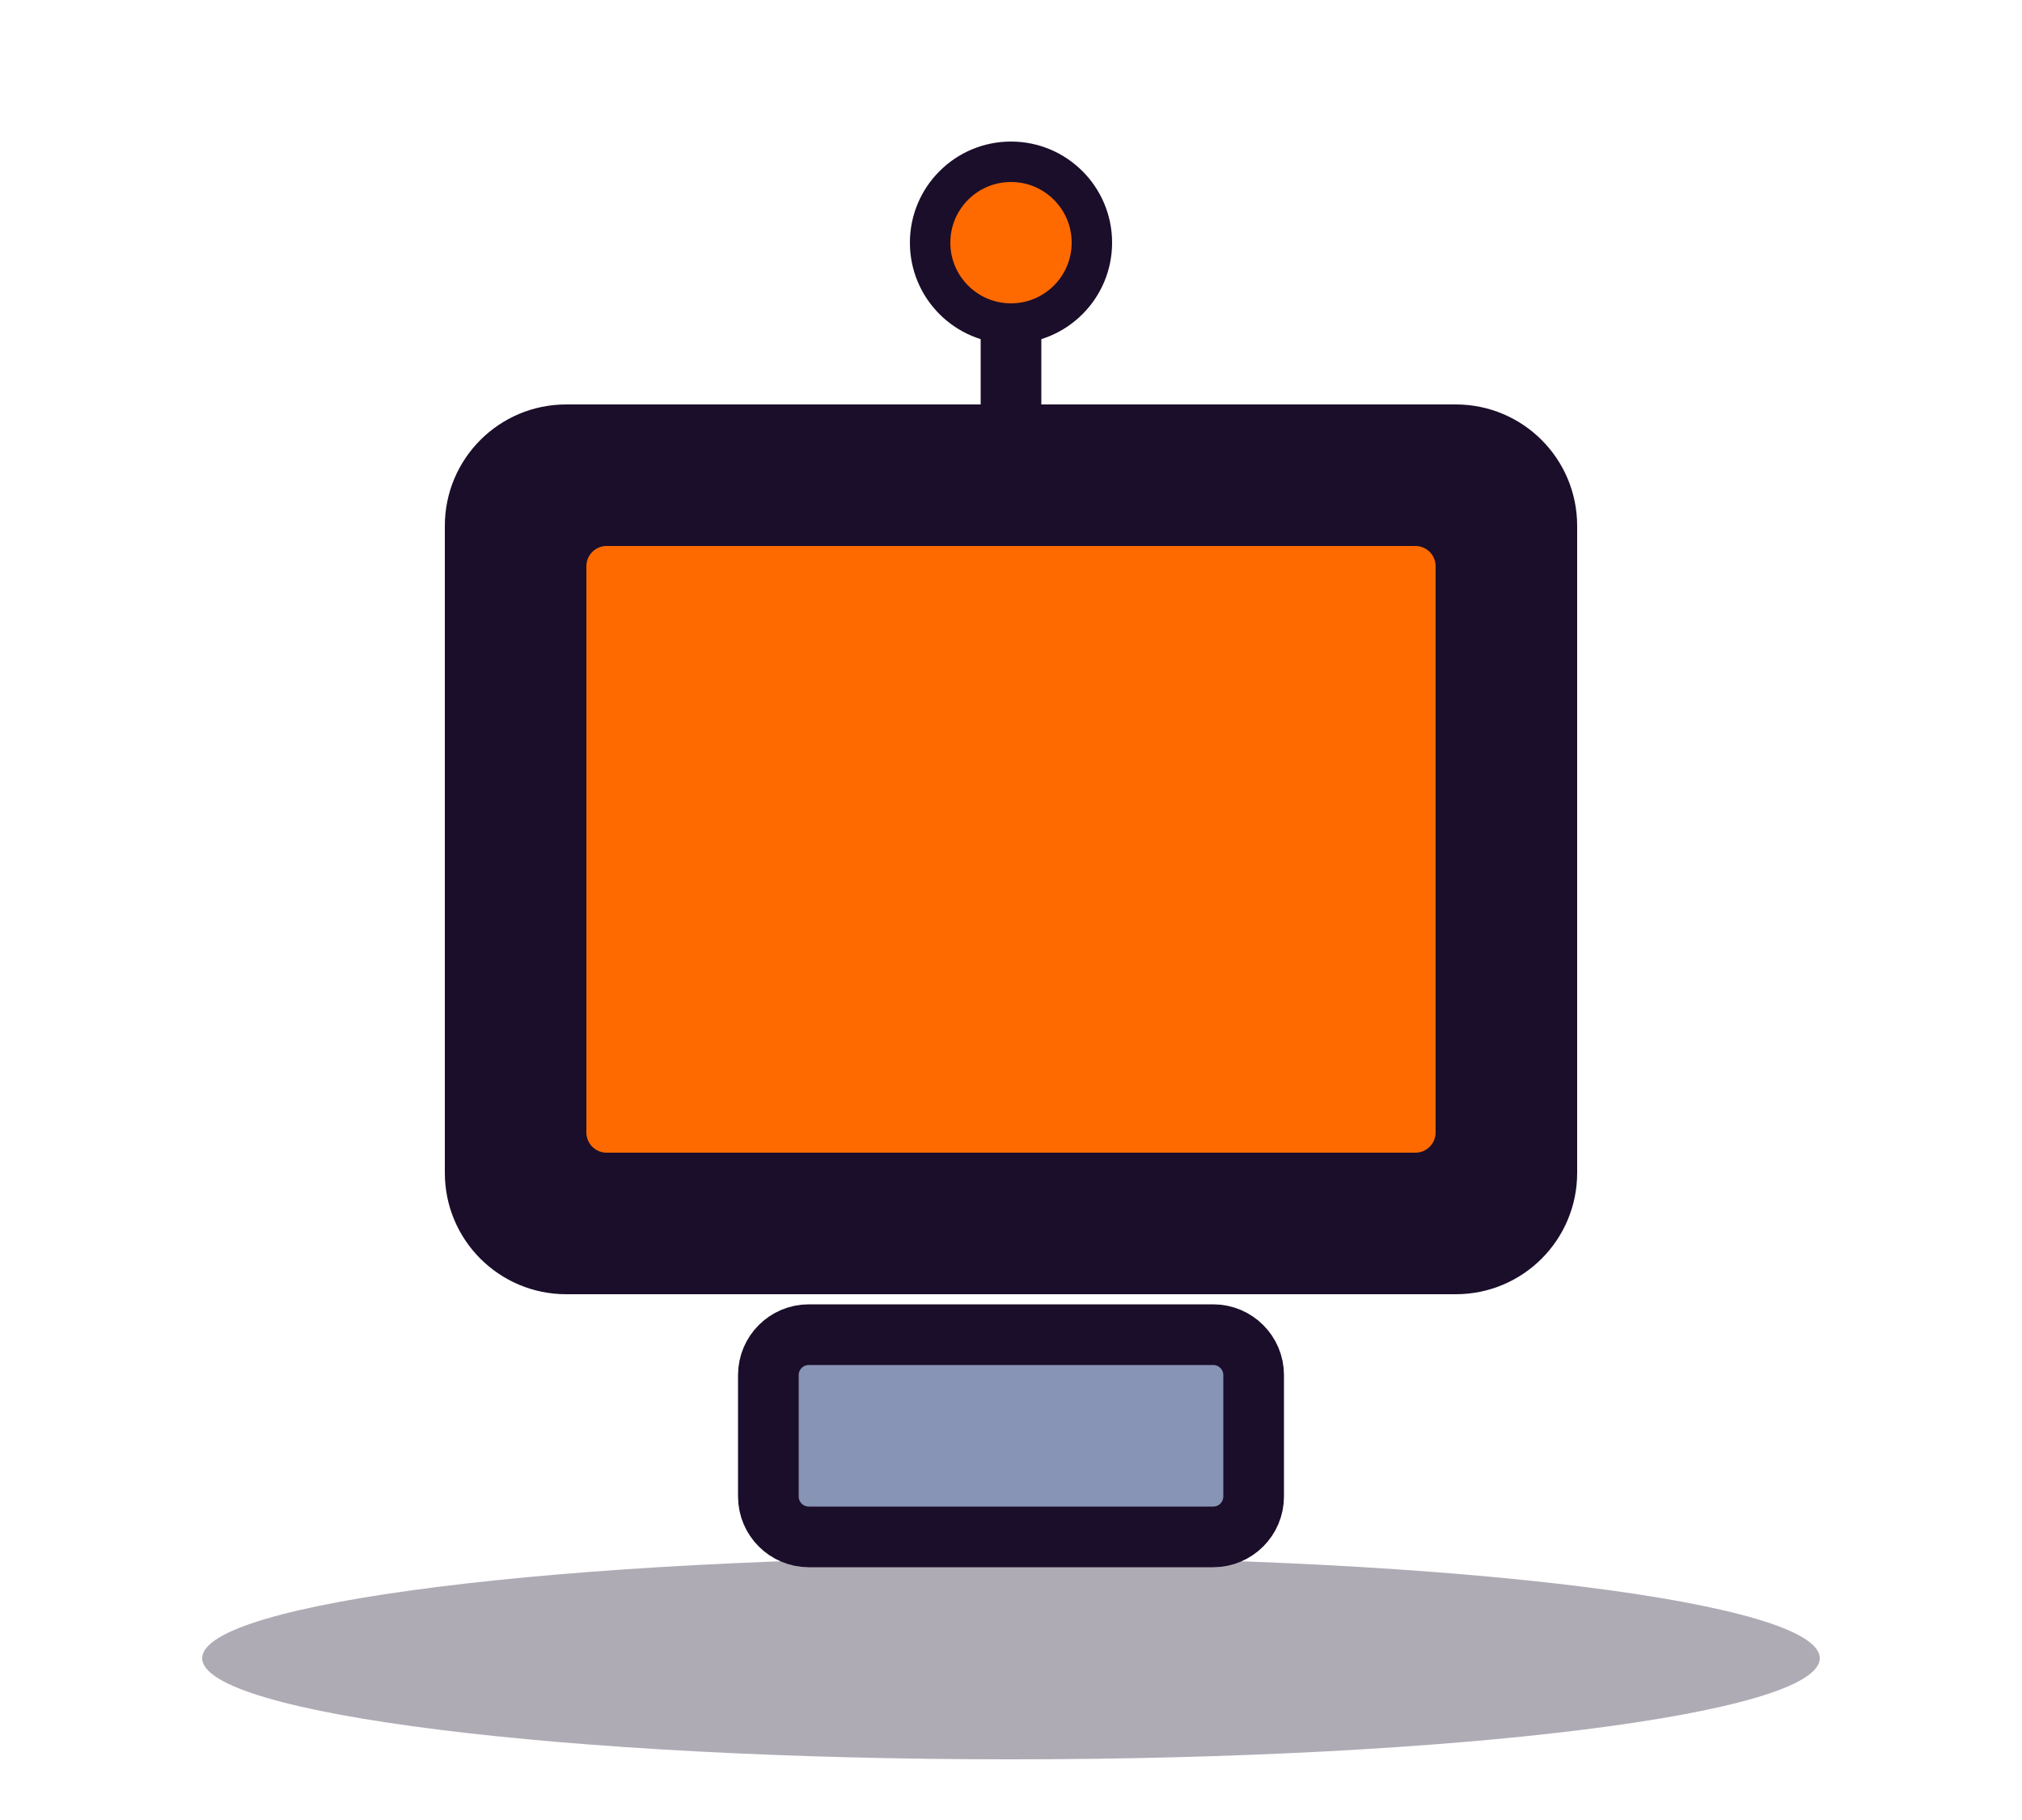
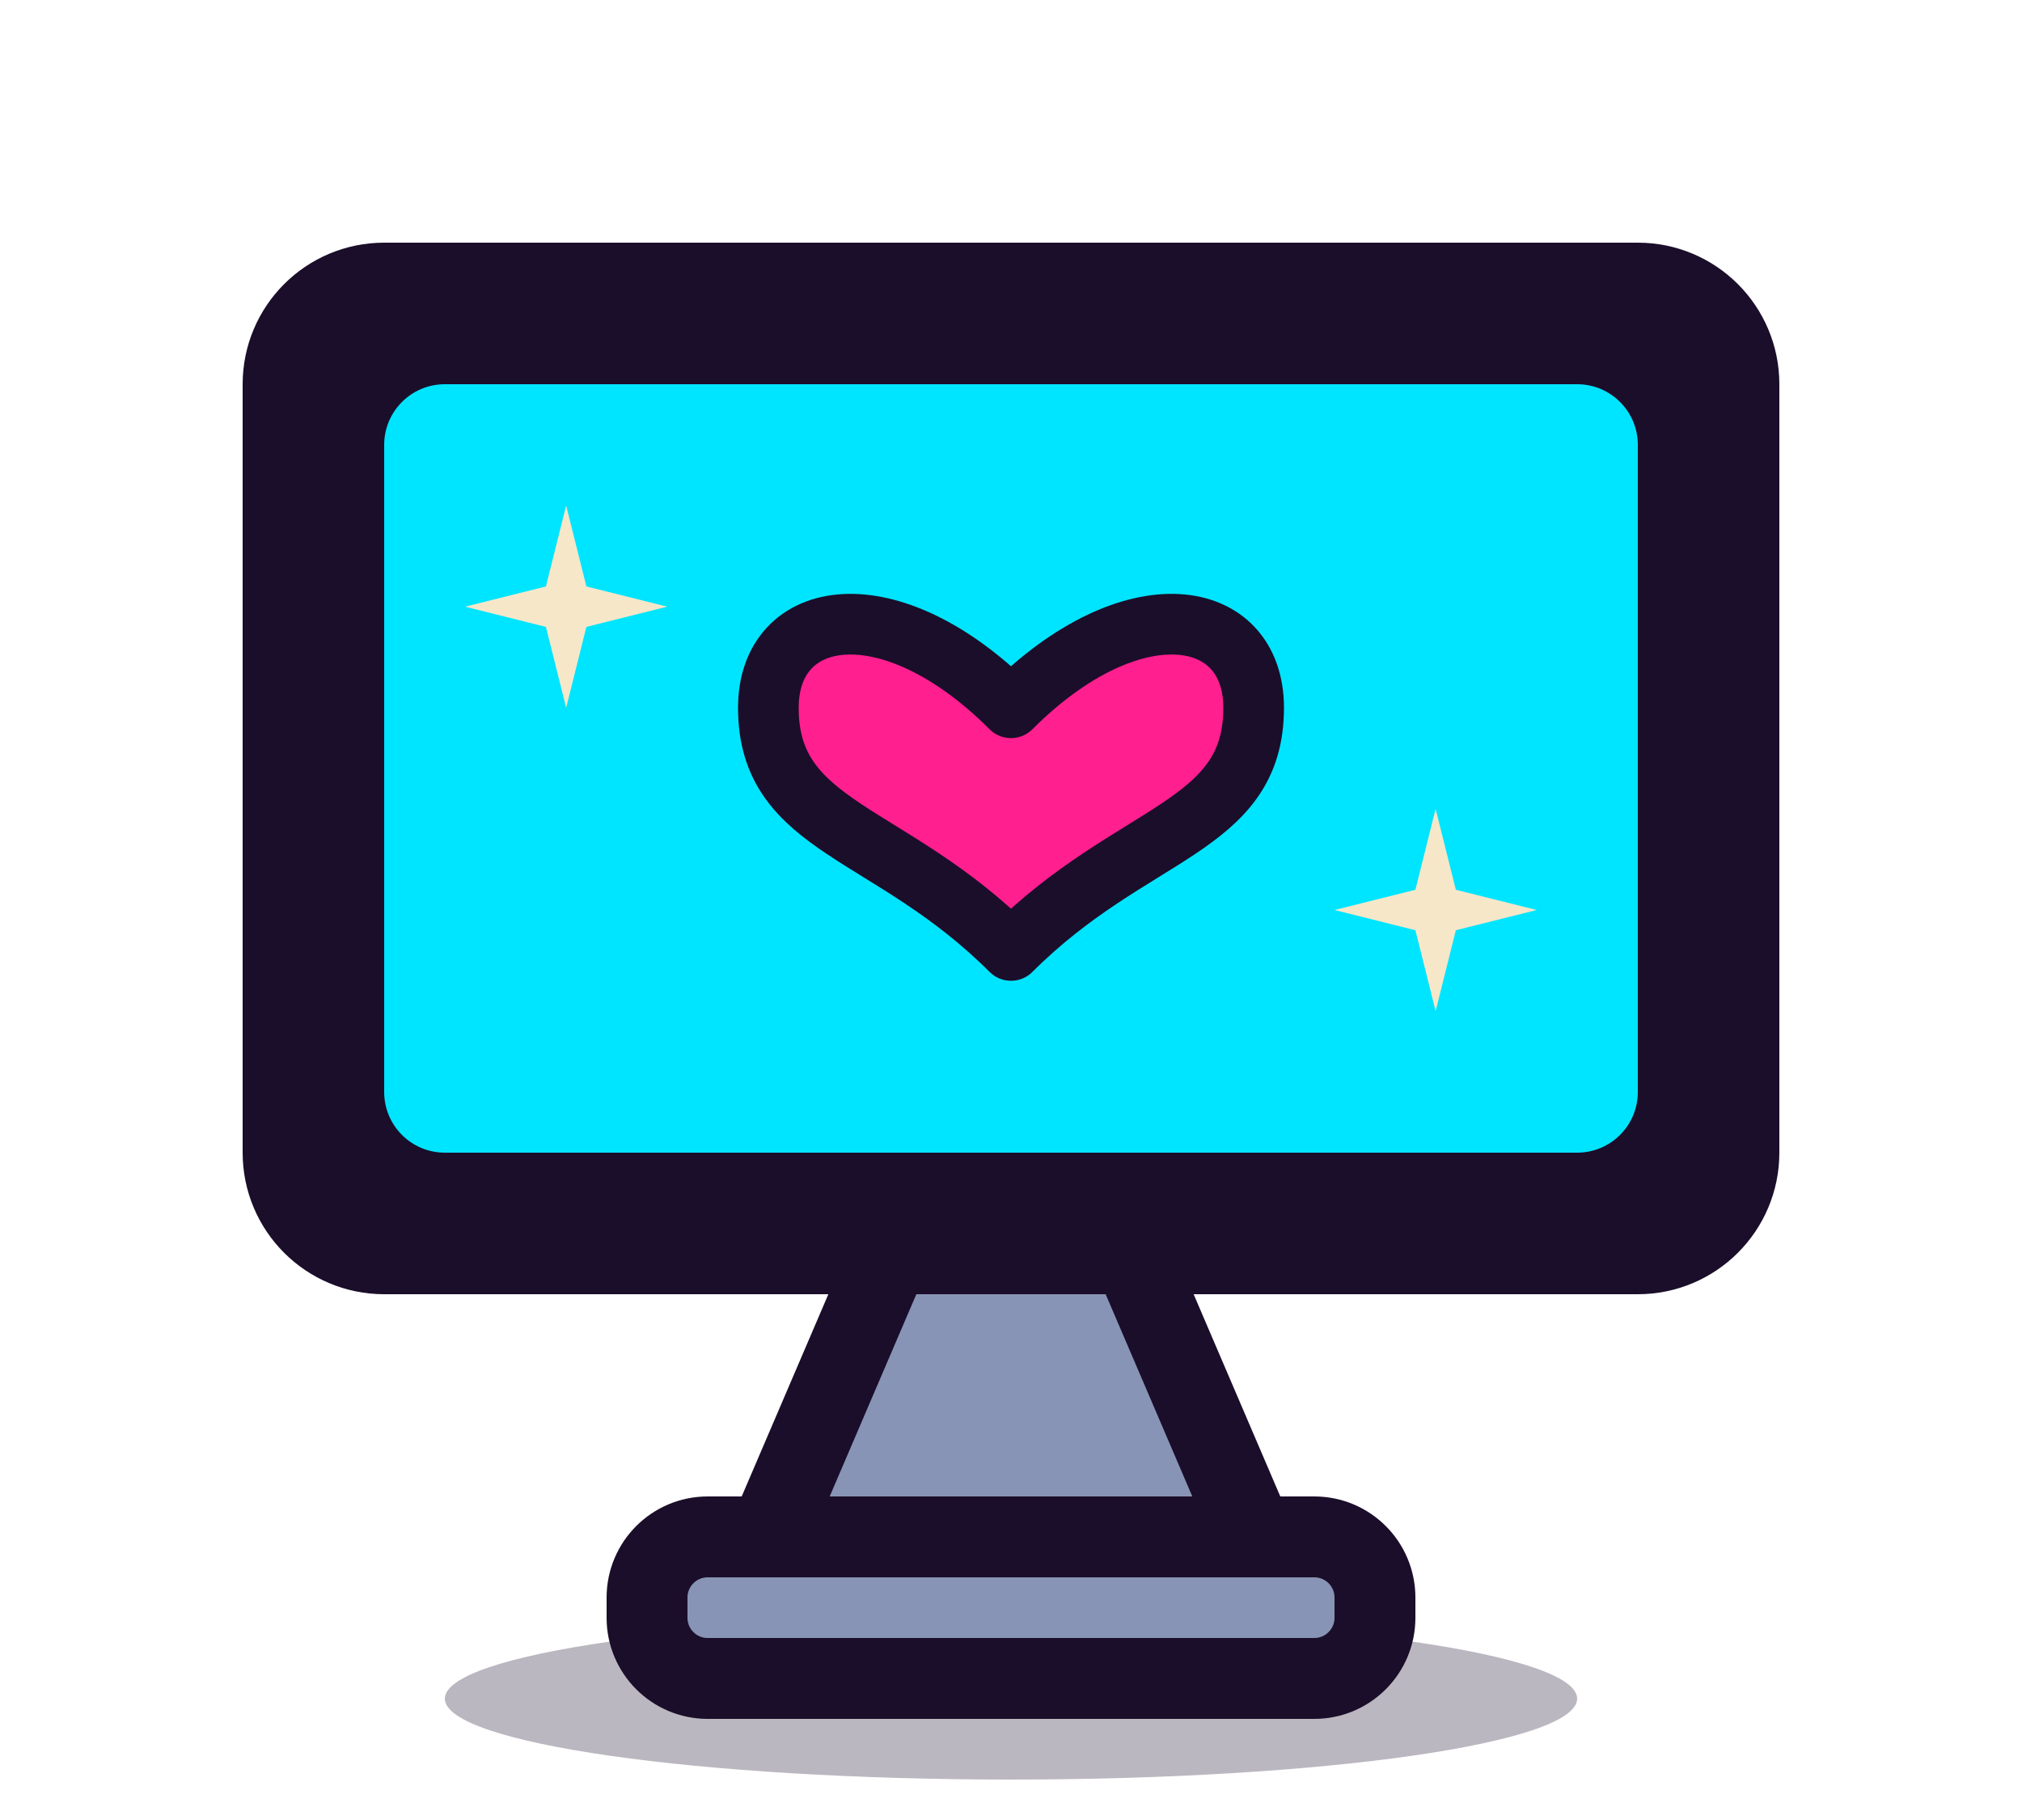
<svg xmlns="http://www.w3.org/2000/svg" width="100" height="90" viewBox="0 0 100 90">
-   <ellipse cx="50" cy="82" rx="40" ry="5" fill="#1B0E2A" opacity="0.35" />
-   <rect x="24" y="22" width="52" height="40" rx="4" fill="#1B0E2A" stroke="#1B0E2A" stroke-width="4" />
-   <rect x="28" y="26" width="44" height="32" rx="2" fill="#FF6A00" stroke="#1B0E2A" stroke-width="2" />
-   <line x1="50" y1="22" x2="50" y2="14" stroke="#1B0E2A" stroke-width="3" stroke-linecap="round" />
-   <circle cx="50" cy="12" r="4" fill="#FF6A00" stroke="#1B0E2A" stroke-width="2" />
-   <rect x="38" y="66" width="24" height="10" rx="2" fill="#8894B5" stroke="#1B0E2A" stroke-width="3" />
+   <ellipse cx="50" cy="84" rx="28" ry="4" fill="#1B0E2A" opacity="0.3" />
+   <rect x="14" y="14" width="72" height="48" rx="5" fill="#1B0E2A" stroke="#1B0E2A" stroke-width="4" />
+   <rect x="19" y="19" width="62" height="38" rx="3" fill="#00E5FF" />
+   <path d="M50 47 C44 41 38 41 38 35 C38 30 44 29 50 35 C56 29 62 30 62 35 C62 41 56 41 50 47 Z" fill="#FF1F8F" stroke="#1B0E2A" stroke-width="3" stroke-linejoin="round" />
+   <path d="M28 25 L29 29 L33 30 L29 31 L28 35 L27 31 L23 30 L27 29 Z" fill="#F6E7C8" />
+   <path d="M71 40 L72 44 L76 45 L72 46 L71 50 L70 46 L66 45 L70 44 Z" fill="#F6E7C8" />
+   <path d="M44 62 L38 76 L62 76 L56 62 Z" fill="#8894B5" stroke="#1B0E2A" stroke-width="4" stroke-linejoin="round" />
+   <rect x="32" y="76" width="36" height="7" rx="3" fill="#8894B5" stroke="#1B0E2A" stroke-width="4" />
</svg>
